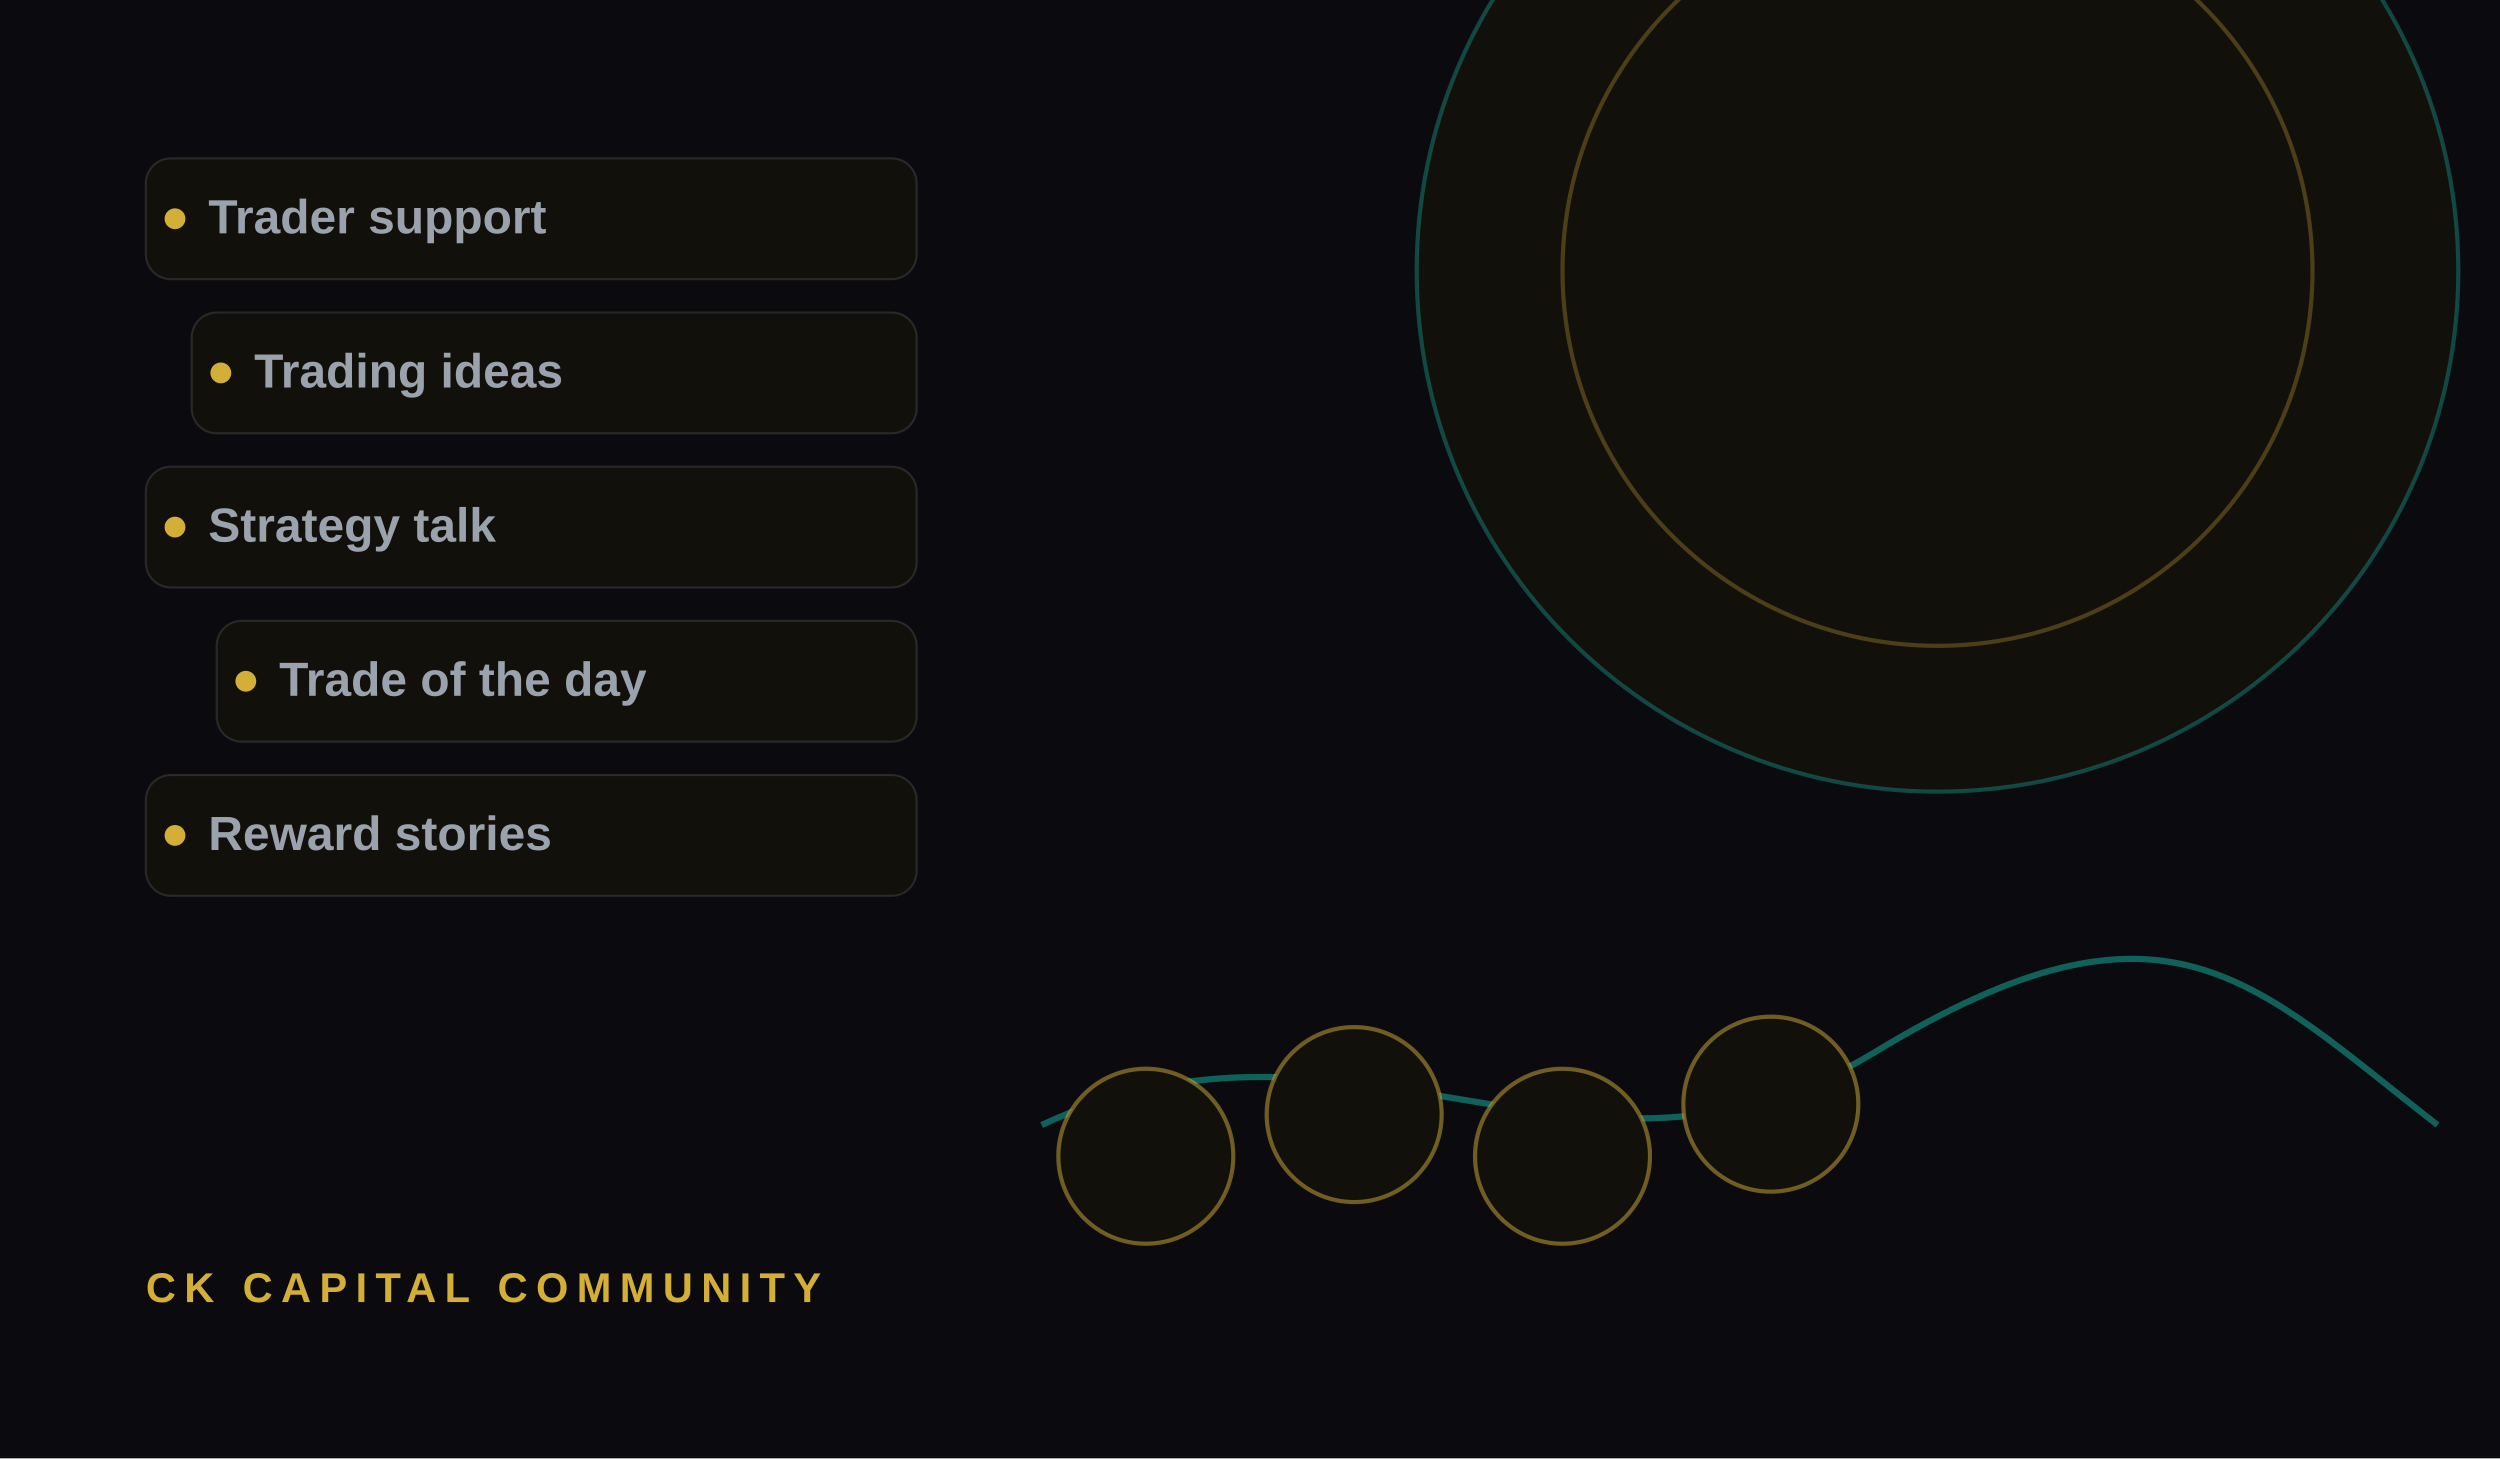
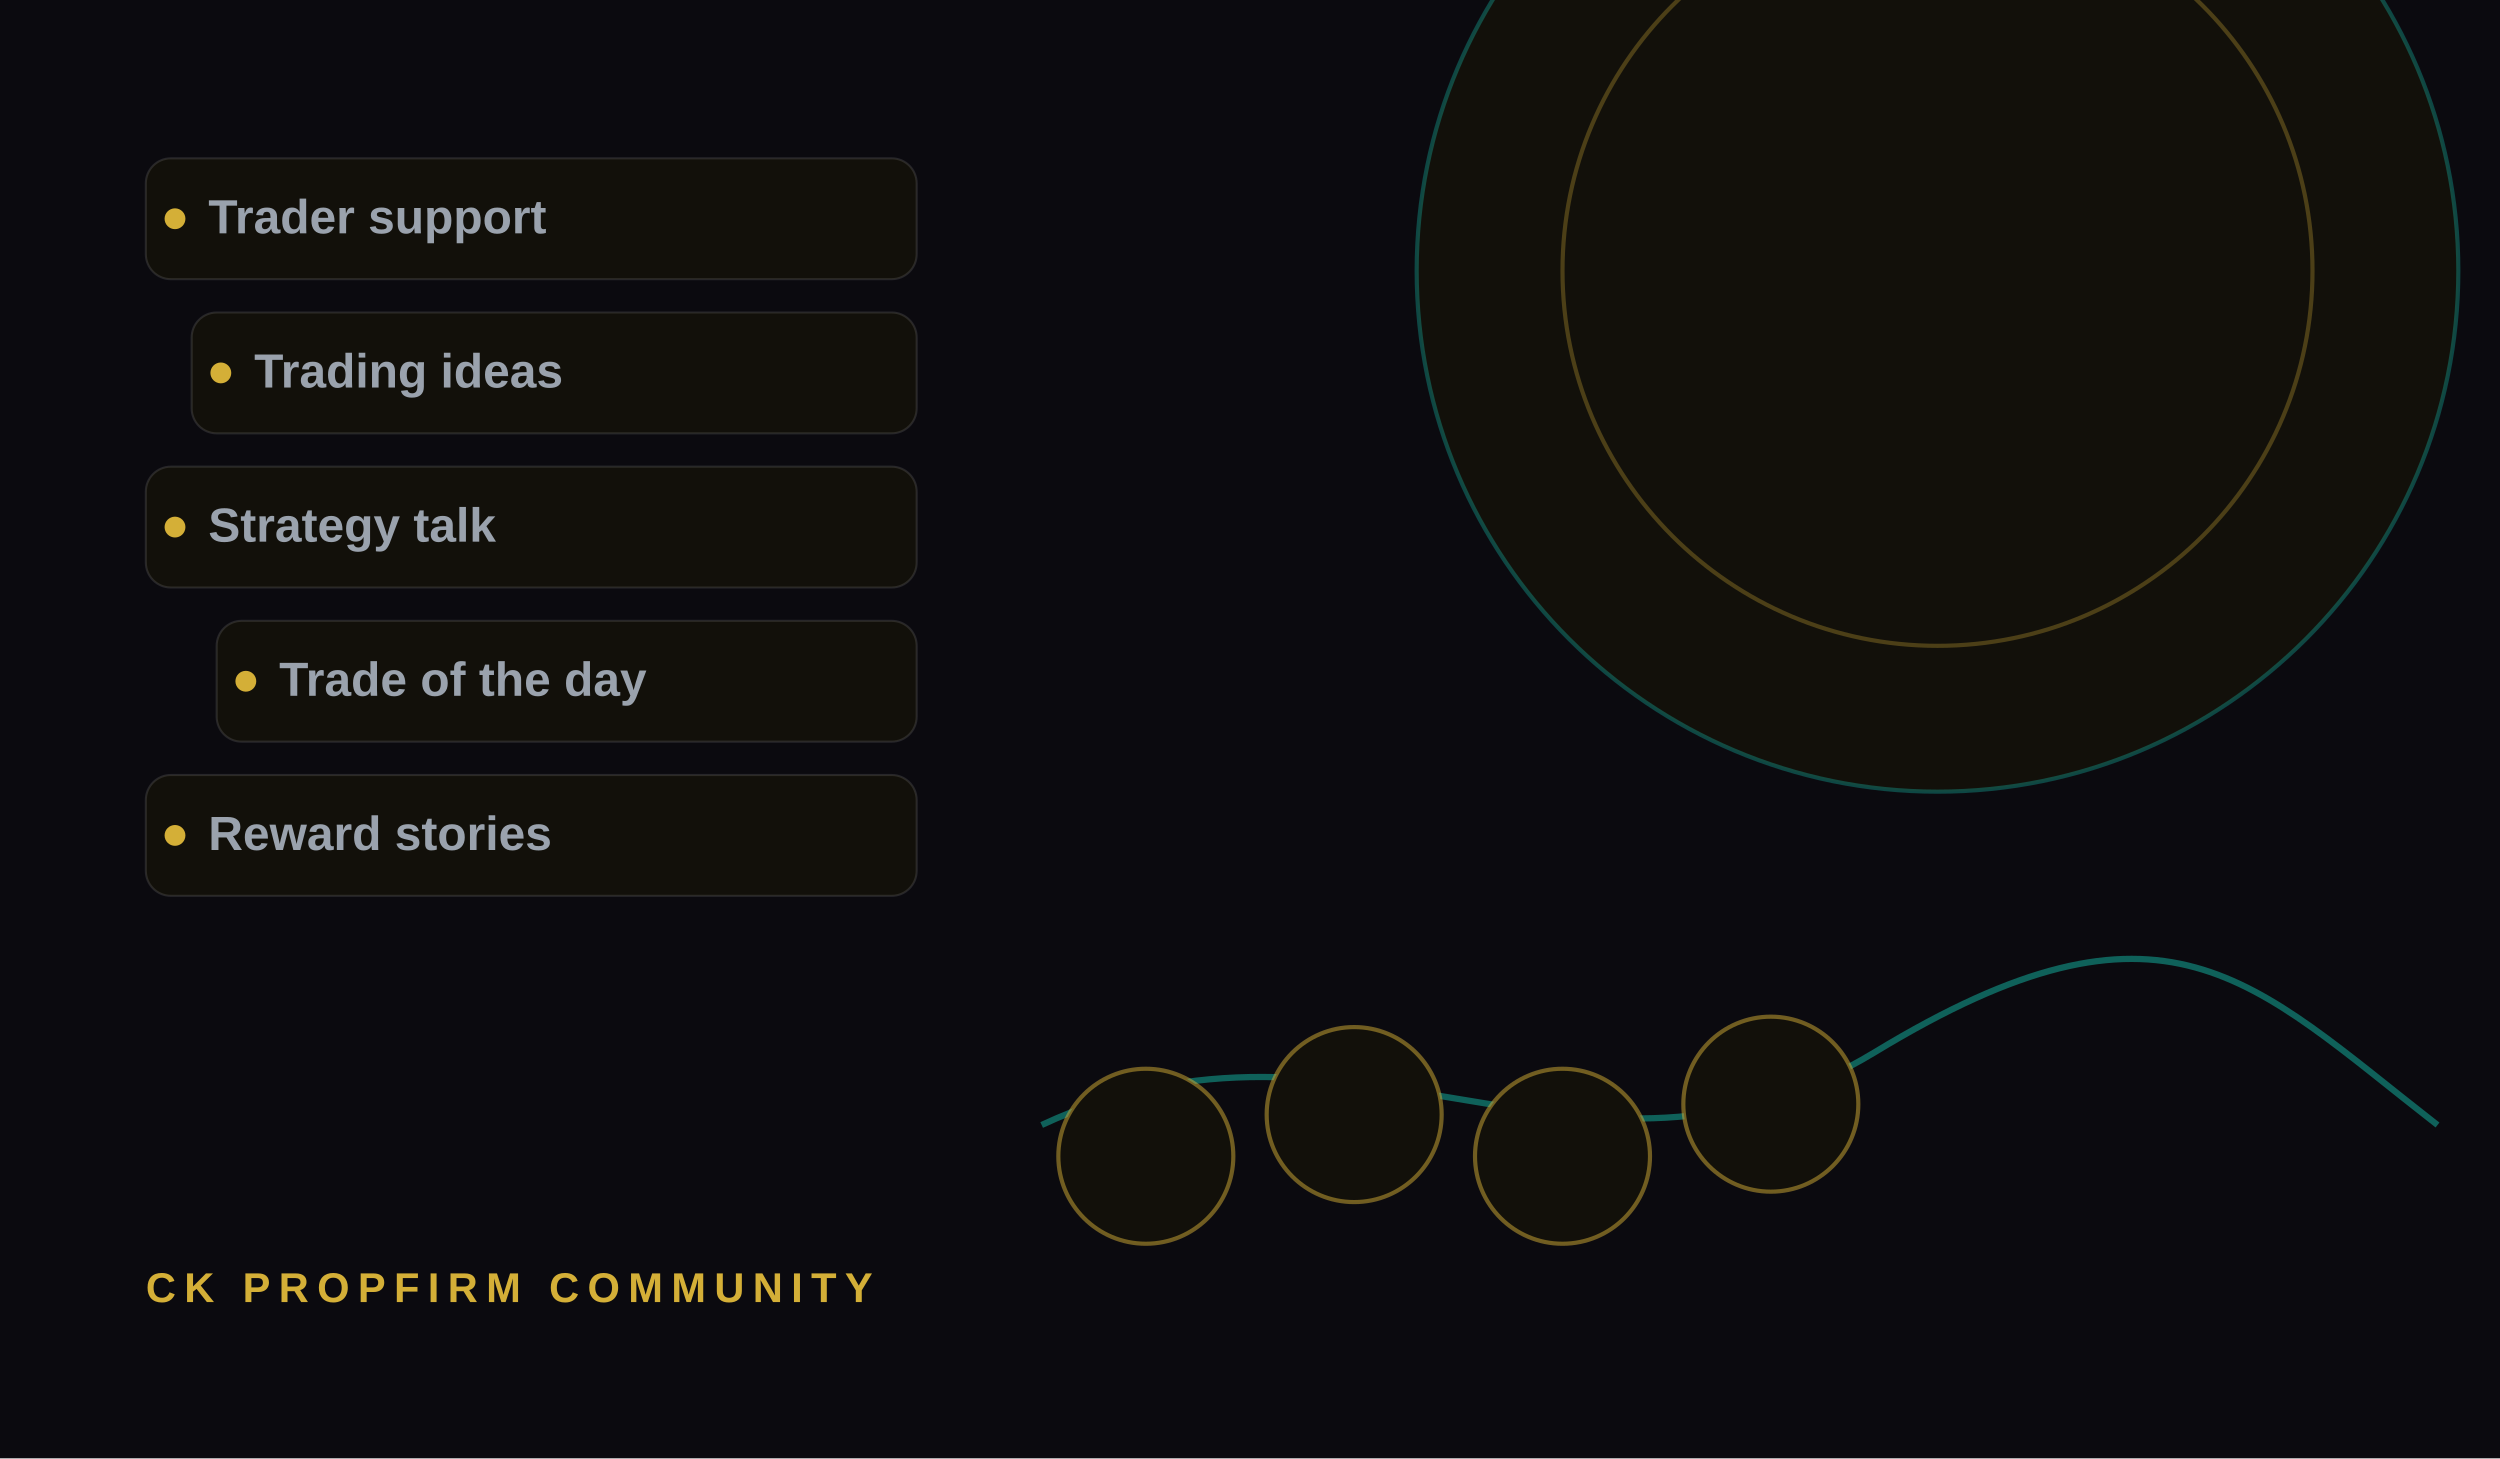
<svg xmlns="http://www.w3.org/2000/svg" viewBox="0 0 1200 700" role="img" aria-labelledby="title desc">
  <rect width="1200" height="700" fill="#0b0a0f" />
  <circle cx="930" cy="130" r="250" fill="#12100a" stroke="#14b8a6" stroke-opacity=".35" stroke-width="2" />
  <circle cx="930" cy="130" r="180" fill="none" stroke="#d4af37" stroke-opacity=".3" stroke-width="2" />
  <g fill="#12100a" stroke="#f4f6f8" stroke-opacity=".12">
    <rect x="70" y="76" width="370" height="58" rx="12" />
    <rect x="92" y="150" width="348" height="58" rx="12" />
    <rect x="70" y="224" width="370" height="58" rx="12" />
    <rect x="104" y="298" width="336" height="58" rx="12" />
    <rect x="70" y="372" width="370" height="58" rx="12" />
  </g>
  <g fill="#9aa2ad" font-family="Arial, sans-serif" font-size="23" font-weight="700">
    <text x="100" y="112">Trader support</text>
    <text x="122" y="186">Trading ideas</text>
    <text x="100" y="260">Strategy talk</text>
    <text x="134" y="334">Trade of the day</text>
    <text x="100" y="408">Reward stories</text>
  </g>
  <g fill="#d4af37">
    <circle cx="84" cy="105" r="5" />
    <circle cx="106" cy="179" r="5" />
    <circle cx="84" cy="253" r="5" />
    <circle cx="118" cy="327" r="5" />
    <circle cx="84" cy="401" r="5" />
  </g>
  <path d="M500 540 C650 470 760 590 900 505 S1080 470 1170 540" fill="none" stroke="#14b8a6" stroke-opacity=".5" stroke-width="3" />
  <g fill="#12100a" stroke="#d4af37" stroke-opacity=".5" stroke-width="2">
    <circle cx="550" cy="555" r="42" />
    <circle cx="650" cy="535" r="42" />
    <circle cx="750" cy="555" r="42" />
    <circle cx="850" cy="530" r="42" />
  </g>
-   <text x="70" y="625" fill="#d4af37" font-family="Arial, sans-serif" font-size="20" font-weight="700" letter-spacing="4">CK CAPITAL COMMUNITY</text>
+   <text x="70" y="625" fill="#d4af37" font-family="Arial, sans-serif" font-size="20" font-weight="700" letter-spacing="4">CK PROPFIRM COMMUNITY</text>
</svg>
